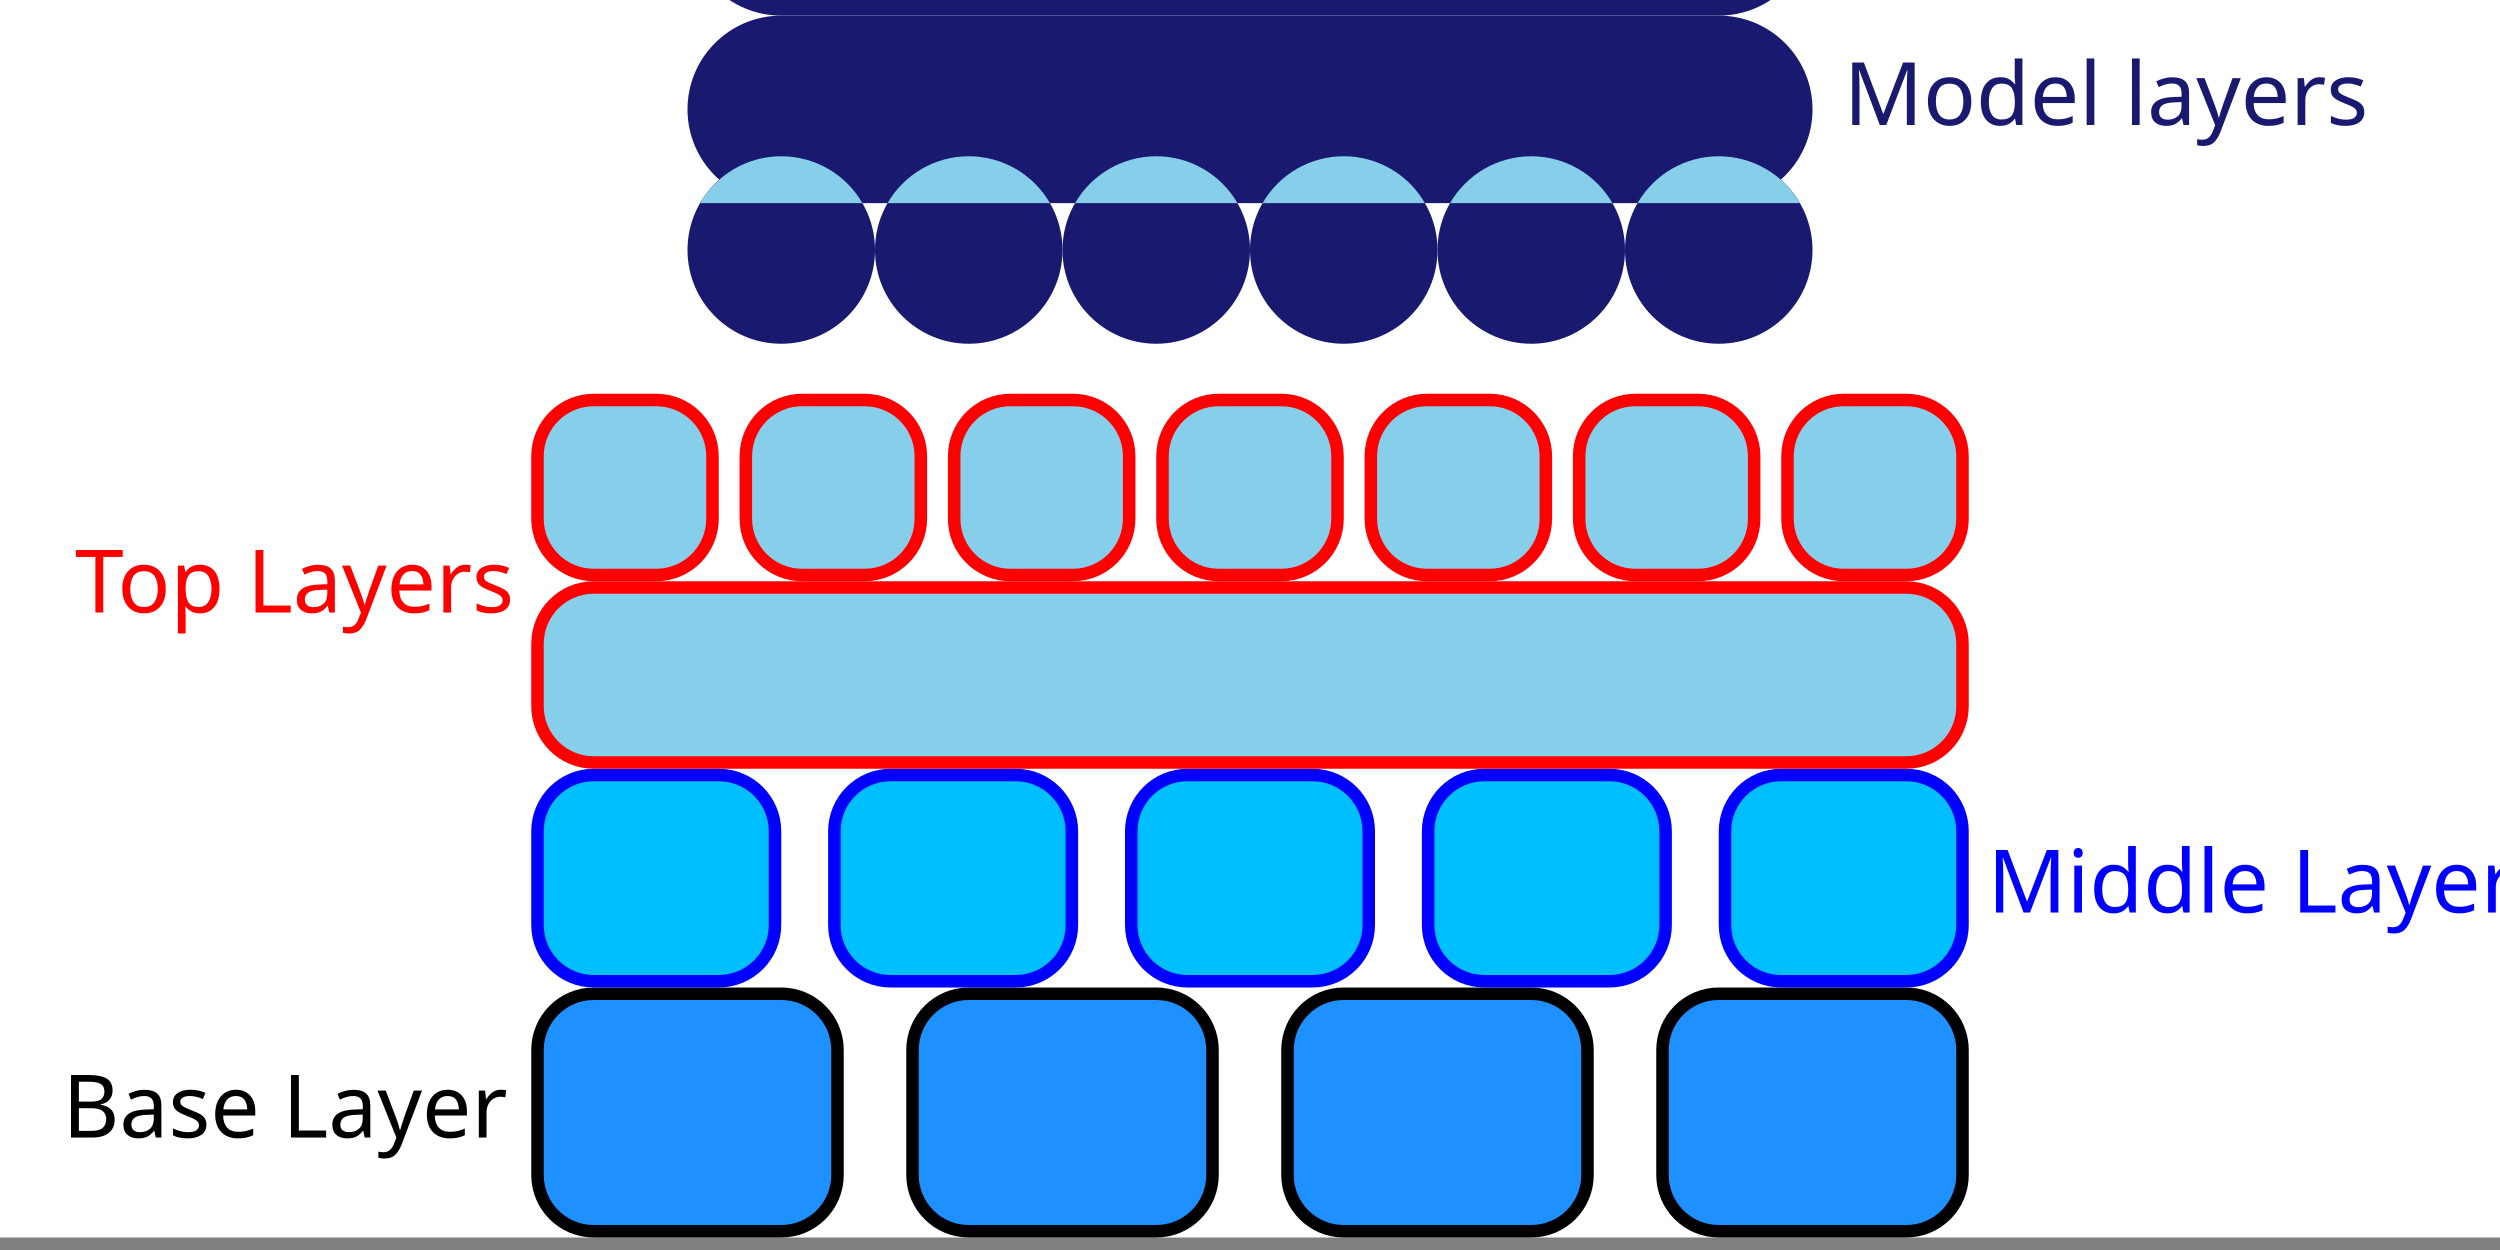
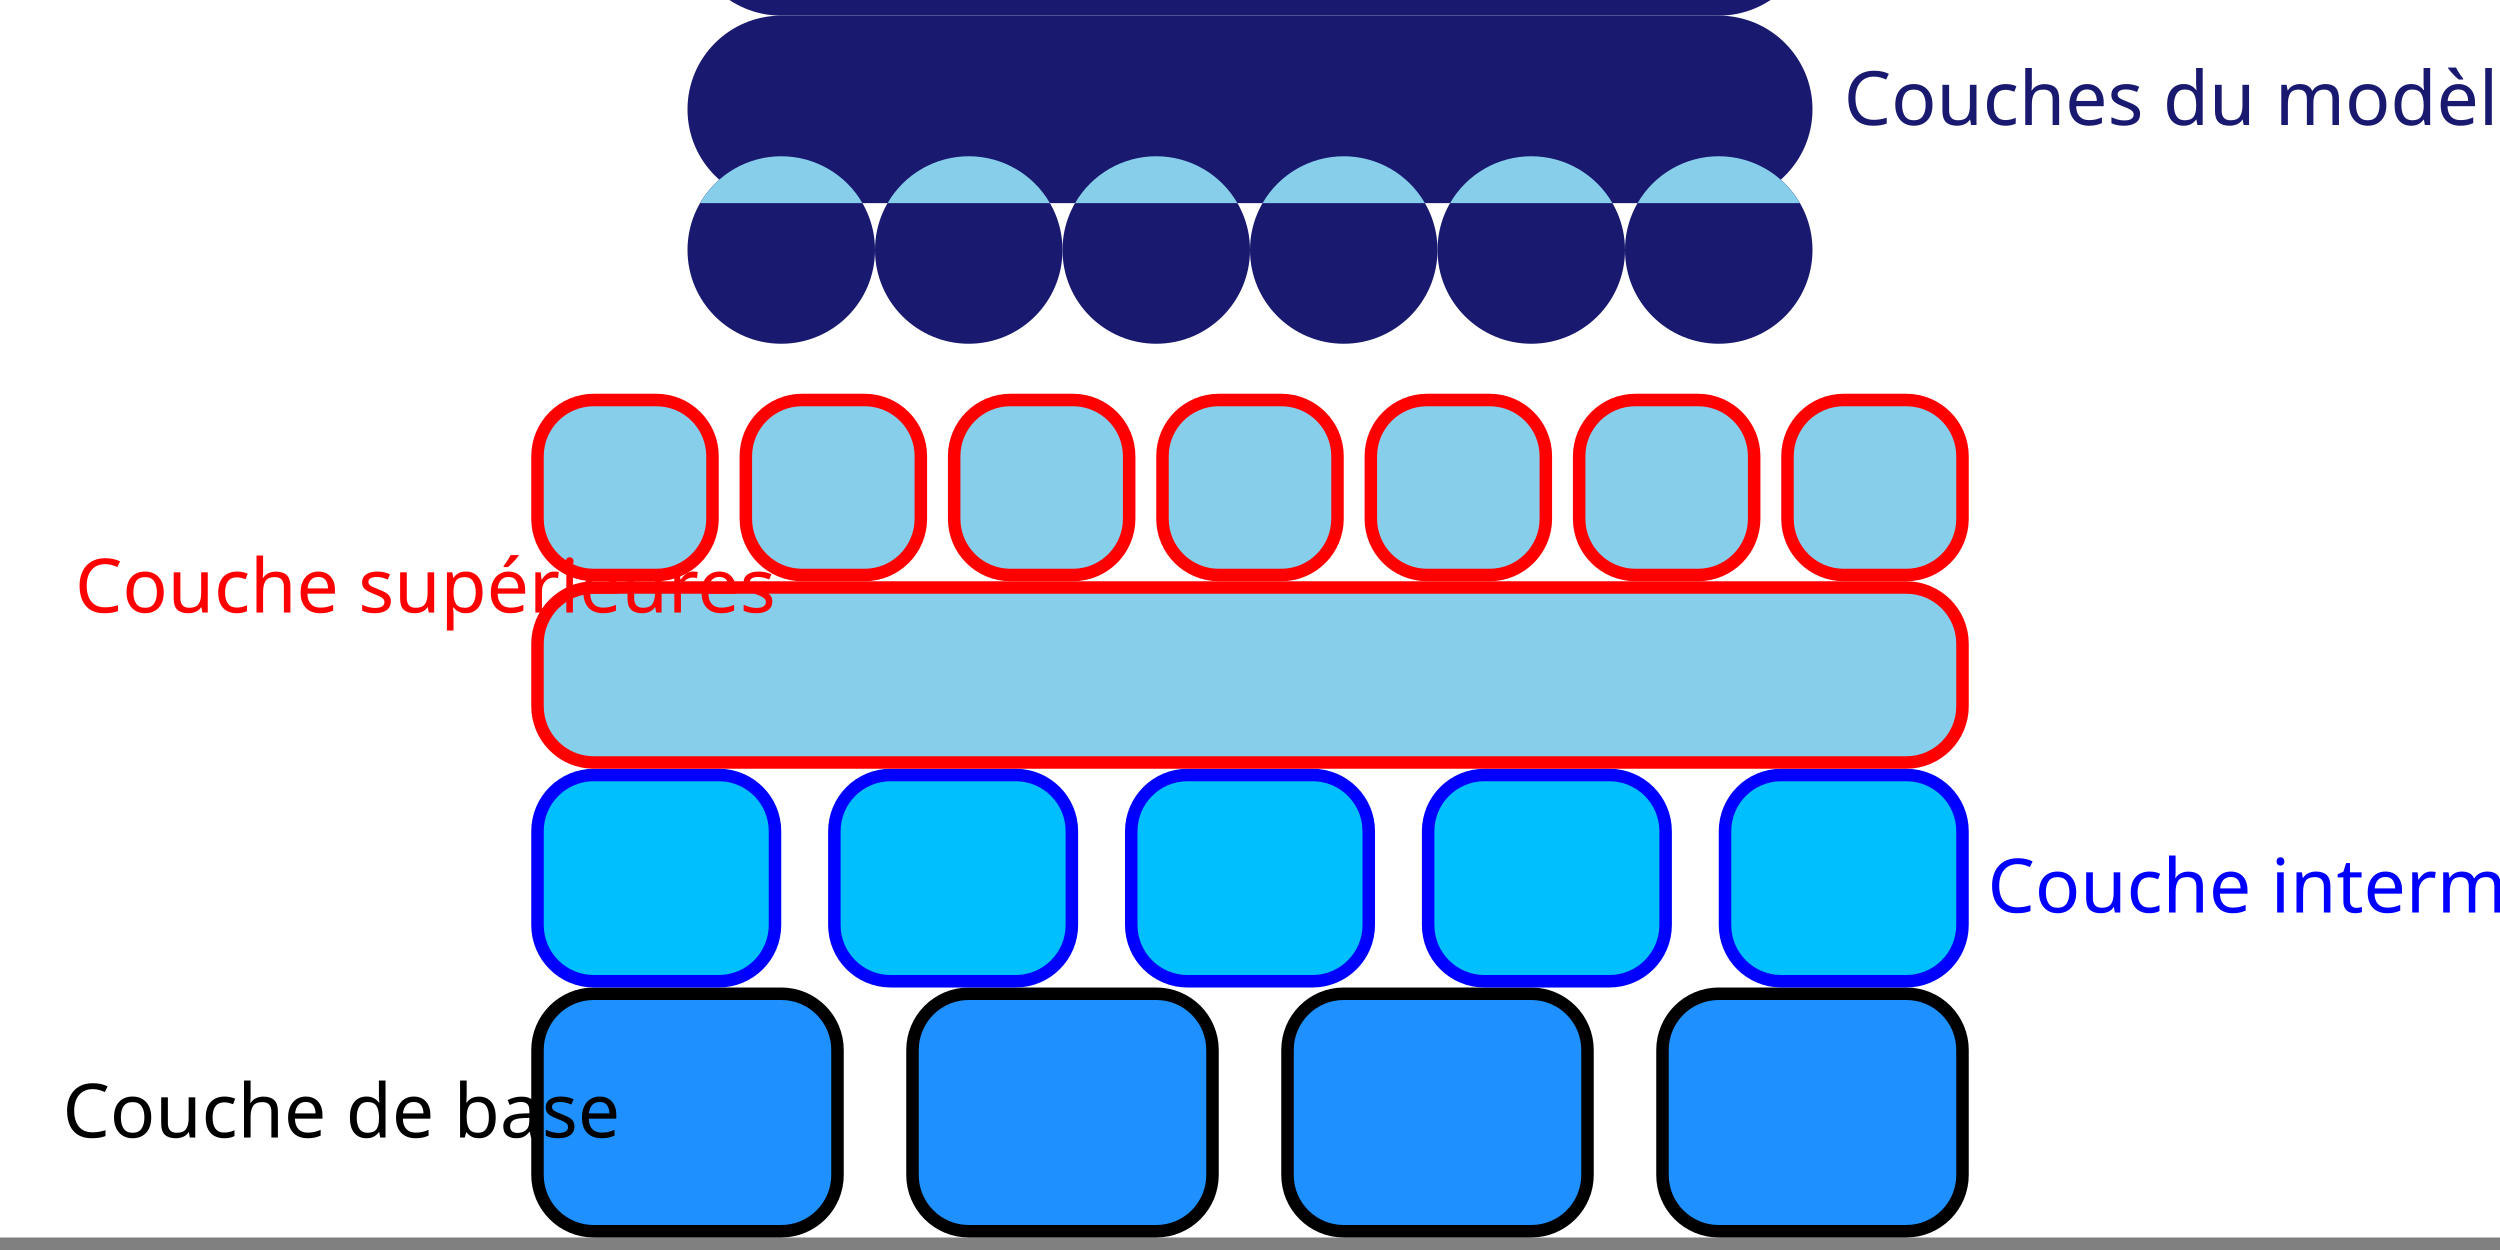
<svg xmlns="http://www.w3.org/2000/svg" width="2000" height="1000">
  <defs>
    <rect id="layer0" width="240" height="190" rx="45" ry="45" fill="dodgerblue" stroke="black" stroke-width="10" />
    <rect id="layer1" width="190" height="165" rx="45" ry="45" fill="deepskyblue" stroke="blue" stroke-width="10" />
    <rect id="layer2" width="140" height="140" rx="45" ry="45" fill="skyblue" stroke="red" stroke-width="10" />
    <g id="build0">
      <circle r="75" fill="midnightblue" />
      <path d="M64.95,-37.5 a75,75 0 0 0 -129.9,0 z" fill="skyblue" />
    </g>
  </defs>
  <rect x="0" y="990" width="2000" height="10" fill="grey" />
  <use href="#layer0" x="430" y="795" />
  <use href="#layer0" x="730" y="795" />
  <use href="#layer0" x="1030" y="795" />
  <use href="#layer0" x="1330" y="795" />
  <use href="#layer1" x="430" y="620" />
  <use href="#layer1" x="667.5" y="620" />
  <use href="#layer1" x="905" y="620" />
  <use href="#layer1" x="1142.5" y="620" />
  <use href="#layer1" x="1380" y="620" />
  <rect x="430" y="470" width="1140" height="140" rx="45" ry="45" fill="skyblue" stroke="red" stroke-width="10" />
  <use href="#layer2" x="430" y="320" />
  <use href="#layer2" x="596.67" y="320" />
  <use href="#layer2" x="763.33" y="320" />
  <use href="#layer2" x="930" y="320" />
  <use href="#layer2" x="1096.67" y="320" />
  <use href="#layer2" x="1263.33" y="320" />
  <use href="#layer2" x="1430" y="320" />
  <rect x="550" y="12.5" width="900" height="150" rx="75" ry="75" fill="midnightblue" />
  <rect x="550" y="-137.5" width="900" height="150" rx="75" ry="75" fill="midnightblue" />
  <use href="#build0" x="625" y="200" />
  <use href="#build0" x="775" y="200" />
  <use href="#build0" x="925" y="200" />
  <use href="#build0" x="1075" y="200" />
  <use href="#build0" x="1225" y="200" />
  <use href="#build0" x="1375" y="200" />
  <g font-family="sans-serif">
-     <g font-size="70px">
-       <text x="1475" y="100" fill="midnightblue">Model layers</text>
-       <text x="60" y="490" fill="red">Top Layers</text>
-       <text x="1590" y="730" fill="blue">Middle Layer</text>
-       <text x="50" y="910">Base Layer</text>
+     <g font-size="60px">
+       <text x="1475" y="100" fill="midnightblue">Couches du modèle</text>
+       <text x="60" y="490" fill="red">Couche supérieures</text>
+       <text x="1590" y="730" fill="blue">Couche intermédiaire</text>
+       <text x="50" y="910">Couche de base</text>
    </g>
  </g>
</svg>
